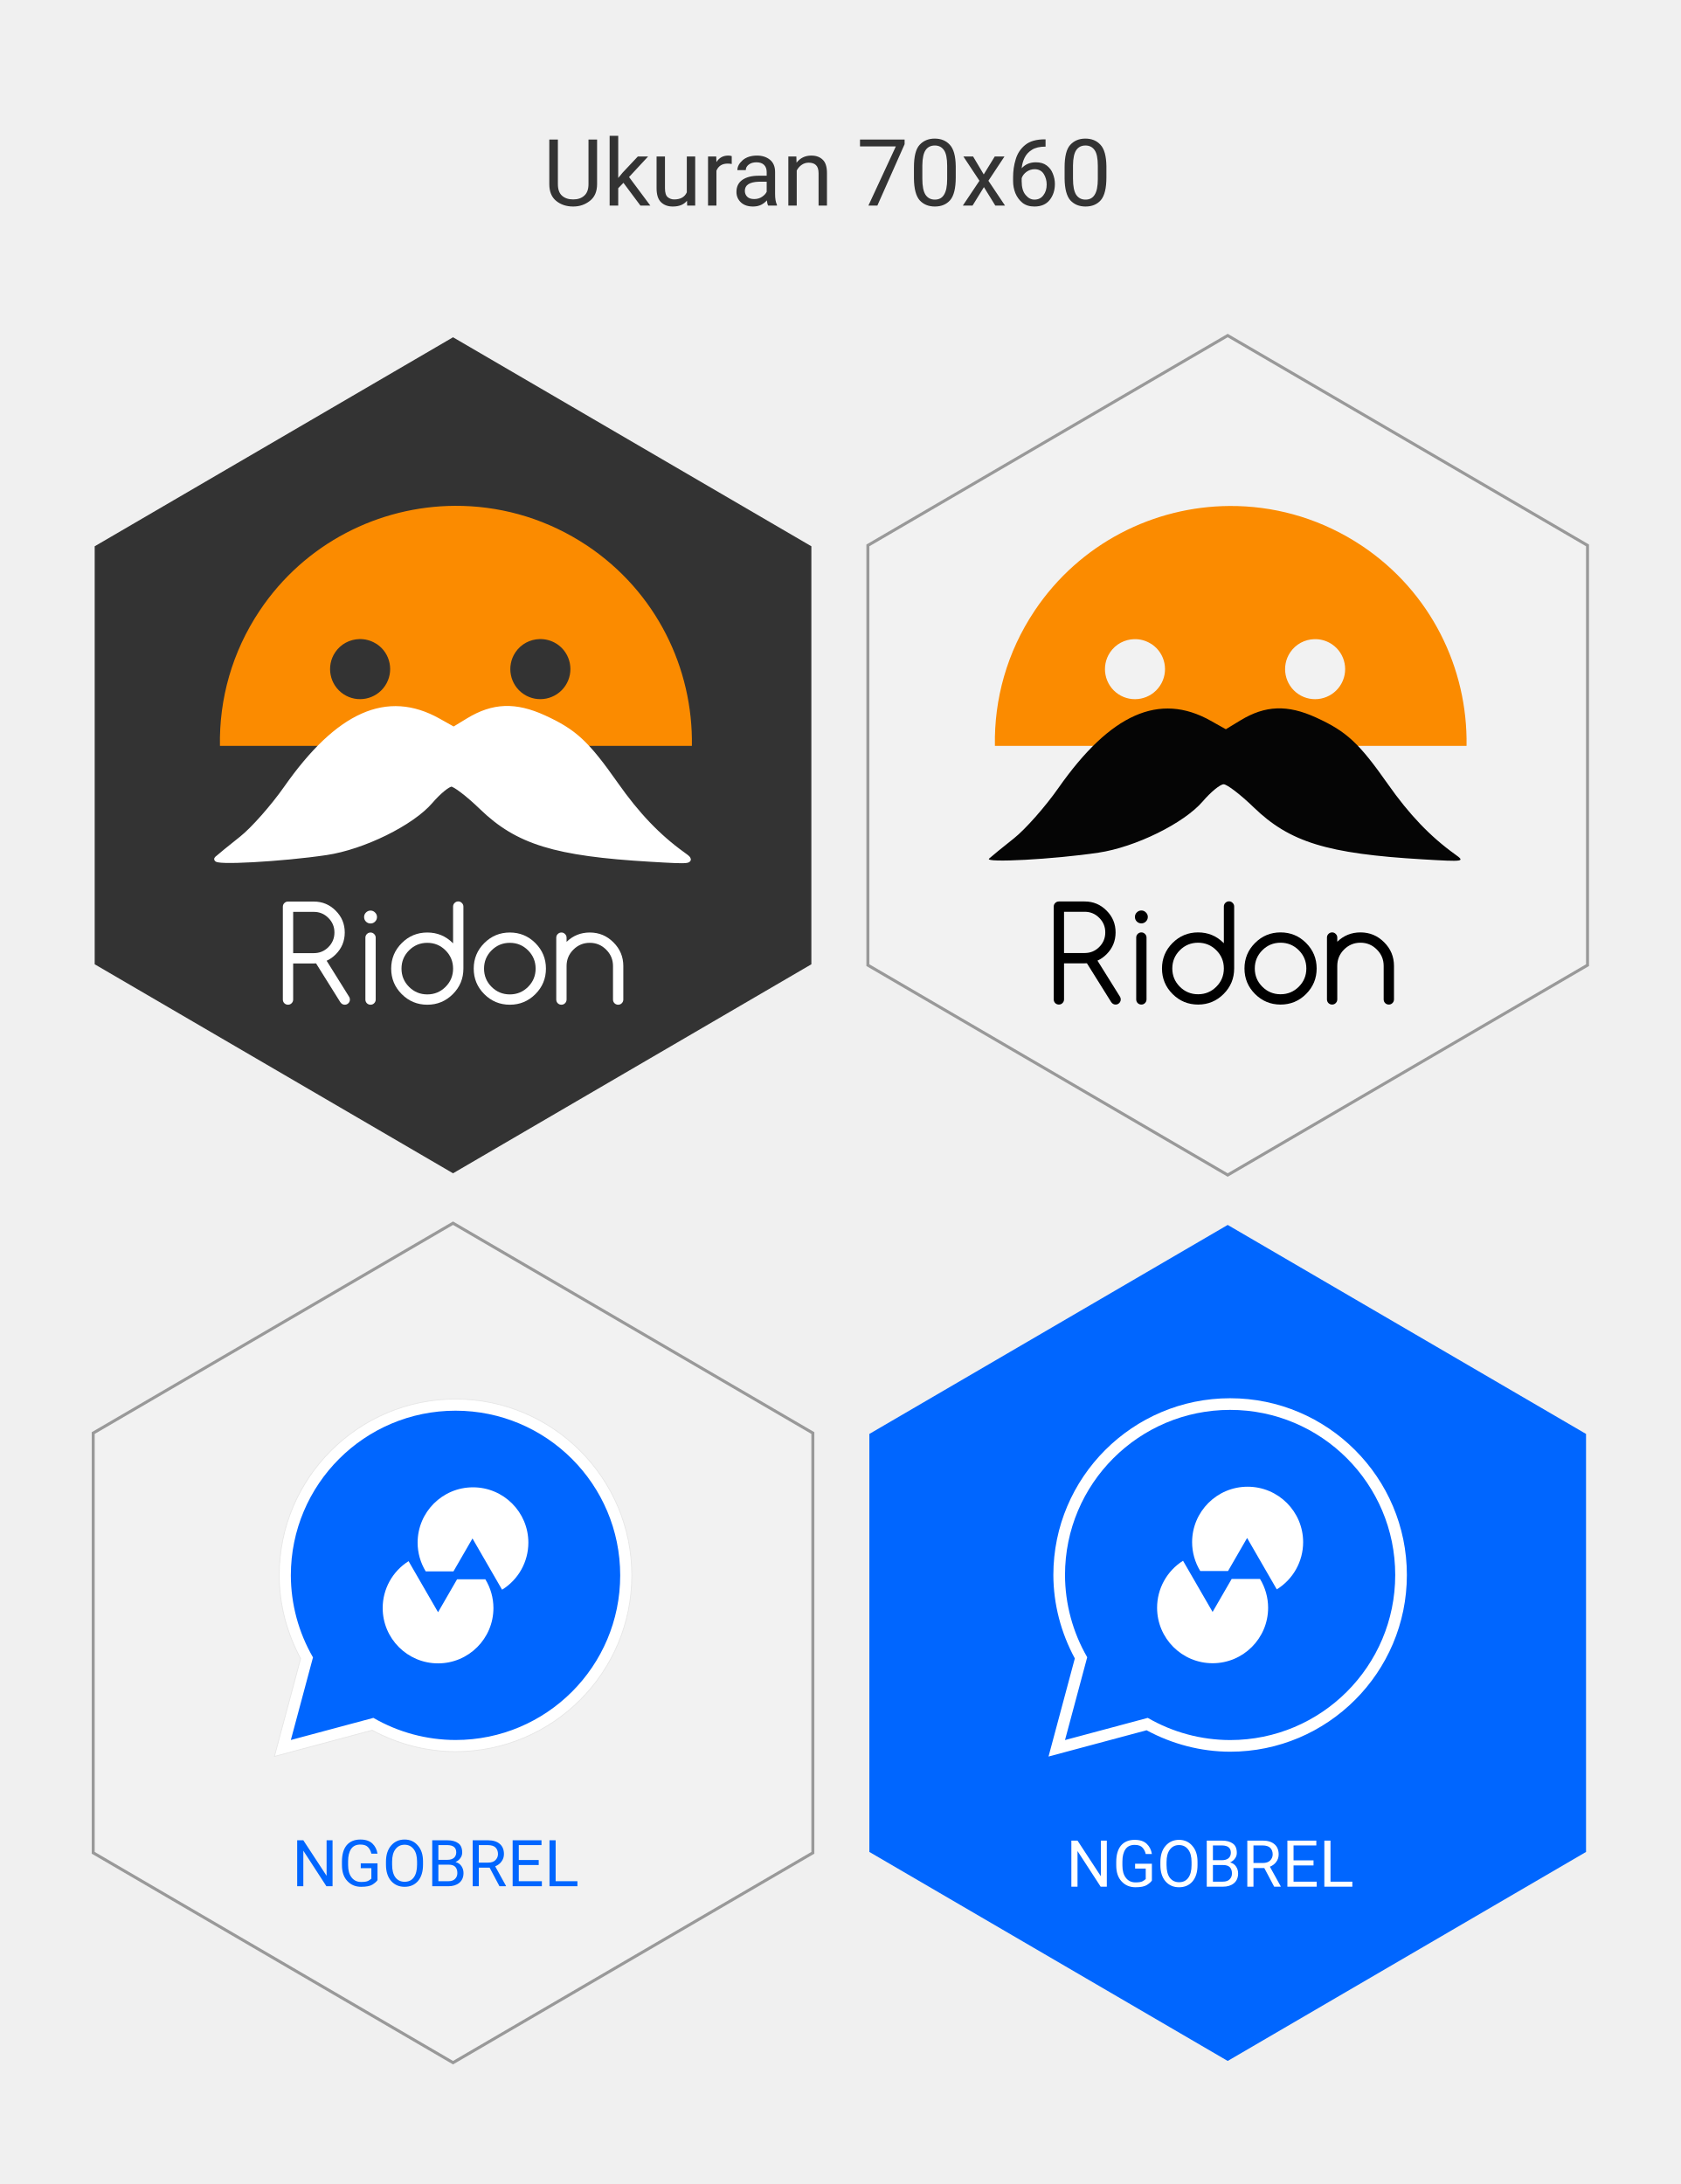
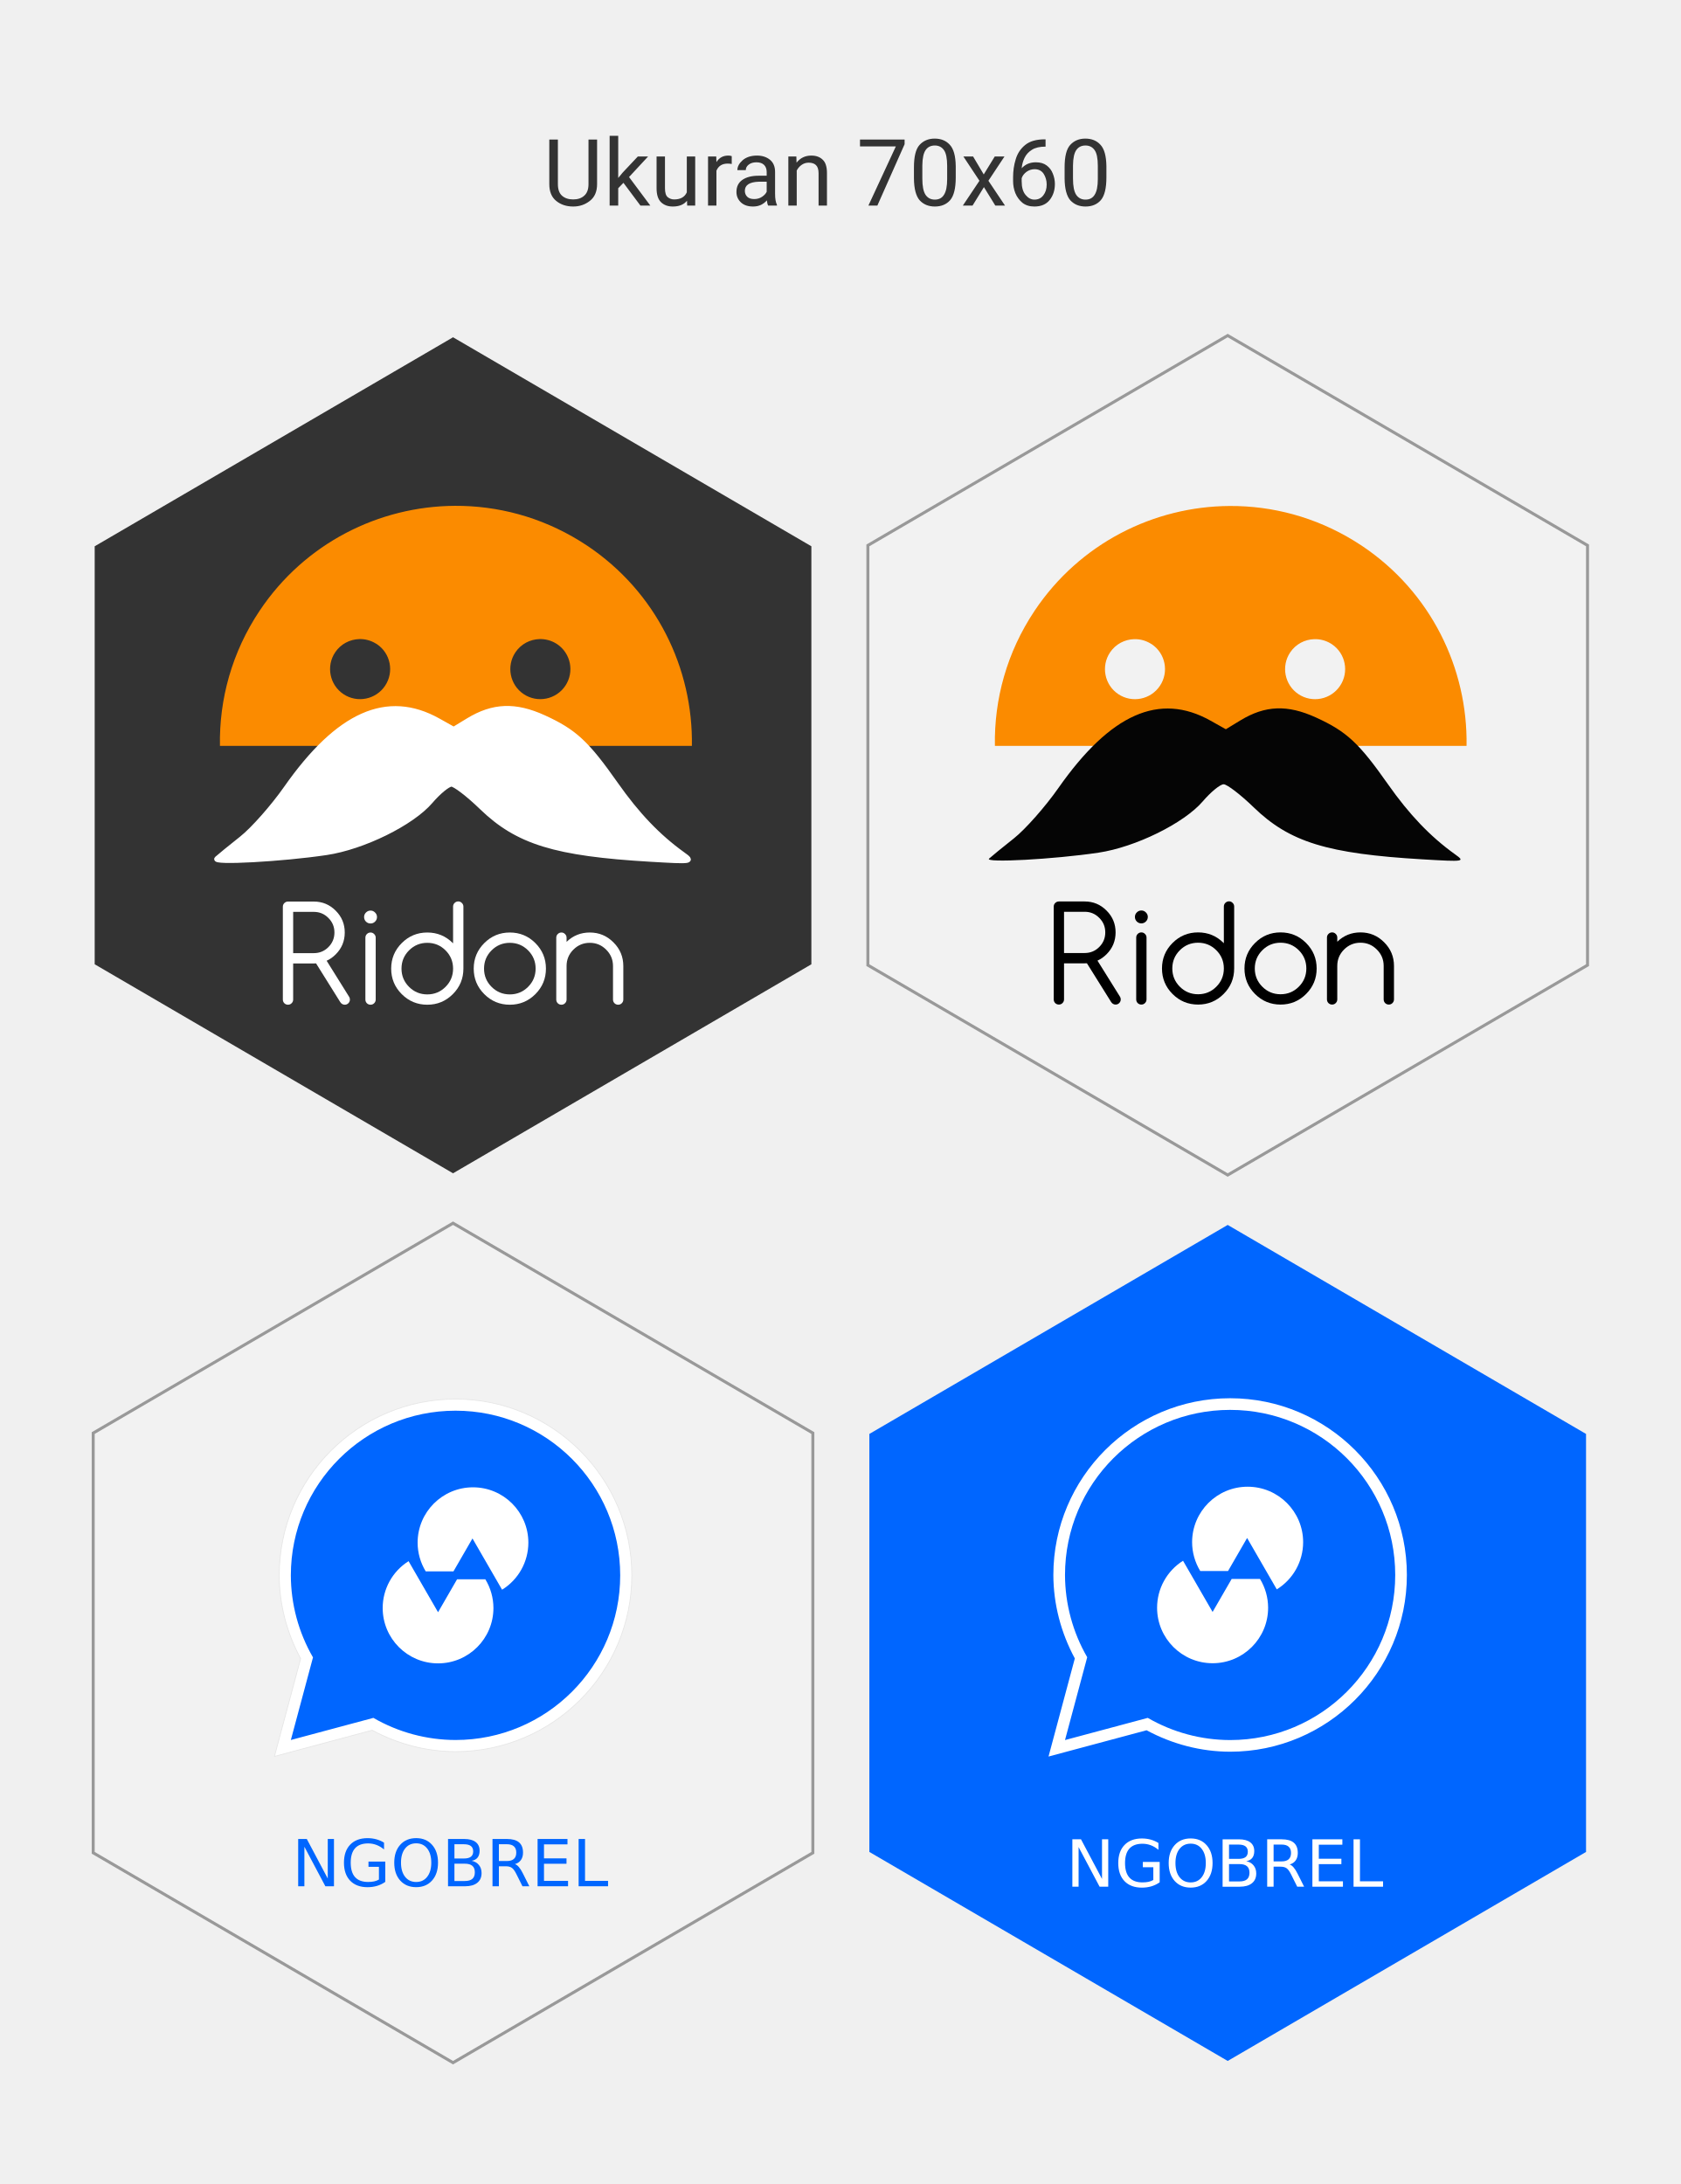
<svg xmlns="http://www.w3.org/2000/svg" width="140.712mm" height="182.866mm" viewBox="0 0 140.712 182.866" version="1.1" id="svg8">
  <defs id="defs2" />
  <g id="layer1" transform="translate(-32.11753,5.90134)">
    <g id="ridon-light" transform="translate(2.116667)">
      <path d="m 163.406,74.838 -30.311,17.5 -30.311,-17.5 0,-35 30.311,-17.5 30.311,17.5 z" id="path94" style="opacity:1;vector-effect:none;fill:#f2f2f2;fill-opacity:1;fill-rule:nonzero;stroke:#999999;stroke-width:0.503;stroke-linecap:butt;stroke-linejoin:miter;stroke-miterlimit:4;stroke-dasharray:none;stroke-dashoffset:0;stroke-opacity:1;paint-order:stroke markers fill" transform="matrix(0.9897433,0,0,1,1.054226,0)" />
      <g transform="matrix(0.7463203,0,0,0.7463203,1.20266,-45.52553)" id="g86">
        <path id="path3234" d="m 176.536,109.859 c -8.505,0.043 -16.824,4.182 -21.886,11.749 -3.12,4.663 -4.552,9.95 -4.457,15.164 h 52.908 c 0.142,-8.685 -3.985,-17.259 -11.741,-22.448 l -0.868,-0.554 c -4.353,-2.672 -9.186,-3.935 -13.957,-3.911 z m -10.724,14.941 c 0.633,-0.018 1.274,0.141 1.852,0.496 l 0.116,0.066 c 1.546,1.034 1.96,3.125 0.926,4.672 -1.034,1.546 -3.125,1.969 -4.672,0.934 -1.546,-1.034 -1.96,-3.134 -0.926,-4.68 0.629,-0.94 1.649,-1.458 2.704,-1.488 z m 20.208,0 c 0.633,-0.018 1.282,0.141 1.86,0.496 l 0.107,0.066 c 1.546,1.034 1.96,3.125 0.926,4.672 -1.034,1.546 -3.125,1.969 -4.672,0.934 -1.546,-1.034 -1.96,-3.134 -0.926,-4.68 0.629,-0.94 1.649,-1.458 2.704,-1.488 z" style="fill:#fb8b00;fill-opacity:1;stroke:none;stroke-width:0.265" />
        <g style="font-style:normal;font-weight:normal;font-size:55.956px;line-height:125%;font-family:Sans;letter-spacing:0px;word-spacing:0px;fill:#000000;fill-opacity:1;stroke:none" id="text3244" transform="matrix(0.2645833,0,0,0.2645833,114.1305,84.0826)">
          <path d="m 165.608,269.491 v 17.486 h 8.743 c 2.423,2e-5 4.481,-0.847 6.175,-2.541 1.712,-1.712 2.568,-3.78 2.568,-6.202 -3e-5,-2.423 -0.856,-4.481 -2.568,-6.175 -1.694,-1.712 -3.752,-2.568 -6.175,-2.568 h -8.743 m -2.186,-4.372 h 10.929 c 3.625,5e-5 6.712,1.284 9.262,3.852 2.568,2.55 3.852,5.638 3.852,9.262 -3e-5,3.625 -1.275,6.712 -3.825,9.262 -1.184,1.184 -2.468,2.086 -3.852,2.705 l 9.508,15.246 c 0.237,0.346 0.355,0.747 0.355,1.202 -3e-5,0.601 -0.219,1.12 -0.656,1.557 -0.419,0.419 -0.929,0.628 -1.53,0.628 -0.783,0 -1.421,-0.373 -1.913,-1.12 l -10.246,-16.393 c -0.31,0.018 -0.628,0.027 -0.956,0.027 h -8.743 v 15.301 c -1e-5,0.601 -0.219,1.12 -0.656,1.557 -0.419,0.419 -0.929,0.628 -1.53,0.628 -0.601,0 -1.12,-0.209 -1.557,-0.628 -0.419,-0.437 -0.628,-0.956 -0.628,-1.557 v -39.344 c 0,-0.601 0.209,-1.111 0.628,-1.53 0.437,-0.437 0.956,-0.656 1.557,-0.656" style="font-variant:normal;font-stretch:normal;font-family:Comfortaa;-inkscape-font-specification:Comfortaa;fill:#000000" id="path3005" />
          <path d="m 201.127,271.677 c -1e-5,0.747 -0.273,1.393 -0.82,1.94 -0.528,0.528 -1.166,0.792 -1.913,0.792 -0.747,4e-5 -1.393,-0.264 -1.94,-0.792 -0.528,-0.546 -0.792,-1.193 -0.792,-1.94 0,-0.747 0.264,-1.384 0.792,-1.913 0.546,-0.546 1.193,-0.82 1.94,-0.82 0.747,4e-5 1.384,0.273 1.913,0.82 0.546,0.528 0.82,1.166 0.82,1.913 m -4.918,8.743 c -1e-5,-0.601 0.209,-1.111 0.628,-1.53 0.437,-0.437 0.956,-0.656 1.557,-0.656 0.601,3e-5 1.111,0.219 1.53,0.656 0.437,0.419 0.656,0.929 0.656,1.53 v 26.23 c 0,0.601 -0.219,1.12 -0.656,1.557 -0.419,0.419 -0.929,0.628 -1.53,0.628 -0.601,0 -1.12,-0.209 -1.557,-0.628 -0.419,-0.437 -0.628,-0.956 -0.628,-1.557 v -26.23" style="-inkscape-font-specification:Comfortaa;fill:#000000" id="path3007" />
          <path d="m 233.368,293.535 c -3e-5,-3.024 -1.066,-5.601 -3.197,-7.732 -2.131,-2.131 -4.709,-3.197 -7.732,-3.197 -3.024,3e-5 -5.601,1.066 -7.732,3.197 -2.131,2.131 -3.197,4.709 -3.197,7.732 -1e-5,3.024 1.066,5.601 3.197,7.732 2.131,2.131 4.709,3.197 7.732,3.197 3.024,0 5.601,-1.066 7.732,-3.197 2.131,-2.131 3.197,-4.709 3.197,-7.732 m 0,-26.284 c -3e-5,-0.601 0.209,-1.111 0.628,-1.53 0.437,-0.437 0.956,-0.656 1.557,-0.656 0.601,4e-5 1.111,0.219 1.53,0.656 0.437,0.419 0.656,0.929 0.656,1.53 v 26.284 c -3e-5,4.226 -1.494,7.832 -4.481,10.82 -2.987,2.987 -6.594,4.481 -10.82,4.481 -4.226,0 -7.832,-1.494 -10.82,-4.481 -2.987,-2.987 -4.481,-6.594 -4.481,-10.82 0,-4.226 1.494,-7.832 4.481,-10.82 2.987,-2.987 6.594,-4.481 10.82,-4.481 4.226,3e-5 7.832,1.494 10.82,4.481 0.036,0.036 0.073,0.073 0.109,0.109 v -15.574" style="-inkscape-font-specification:Comfortaa;fill:#000000" id="path3009" />
          <path d="m 272.712,293.535 c -3e-5,4.226 -1.494,7.832 -4.481,10.82 -2.987,2.987 -6.594,4.481 -10.82,4.481 -4.226,0 -7.832,-1.494 -10.82,-4.481 -2.987,-2.987 -4.481,-6.594 -4.481,-10.82 -1e-5,-4.226 1.494,-7.832 4.481,-10.82 2.987,-2.987 6.594,-4.481 10.82,-4.481 4.226,3e-5 7.832,1.494 10.82,4.481 2.987,2.987 4.481,6.594 4.481,10.82 M 257.411,282.606 c -3.024,3e-5 -5.601,1.066 -7.732,3.197 -2.131,2.131 -3.197,4.709 -3.197,7.732 -10e-6,3.024 1.066,5.601 3.197,7.732 2.131,2.131 4.709,3.197 7.732,3.197 3.024,0 5.601,-1.066 7.732,-3.197 2.131,-2.131 3.197,-4.709 3.197,-7.732 -2e-5,-3.024 -1.066,-5.601 -3.197,-7.732 -2.131,-2.131 -4.709,-3.197 -7.732,-3.197" style="font-variant:normal;font-stretch:normal;font-family:Comfortaa;-inkscape-font-specification:Comfortaa;fill:#000000" id="path3011" />
          <path d="m 277.084,280.42 c 0,-0.601 0.209,-1.111 0.628,-1.53 0.437,-0.437 0.956,-0.656 1.557,-0.656 0.601,3e-5 1.111,0.219 1.53,0.656 0.437,0.419 0.656,0.929 0.656,1.53 v 1.776 c 2.732,-2.641 6.011,-3.962 9.836,-3.962 3.916,3e-5 7.259,1.393 10.027,4.18 2.787,2.769 4.18,6.111 4.18,10.027 v 14.208 c -3e-5,0.601 -0.219,1.12 -0.656,1.557 -0.419,0.419 -0.929,0.628 -1.53,0.628 -0.601,0 -1.12,-0.209 -1.557,-0.628 -0.419,-0.437 -0.628,-0.956 -0.628,-1.557 v -14.208 c -3e-5,-2.714 -0.965,-5.027 -2.896,-6.94 -1.913,-1.931 -4.226,-2.896 -6.94,-2.896 -2.714,3e-5 -5.036,0.965 -6.967,2.896 -1.913,1.913 -2.869,4.226 -2.869,6.94 v 14.208 c -1e-5,0.601 -0.219,1.12 -0.656,1.557 -0.419,0.419 -0.929,0.628 -1.53,0.628 -0.601,0 -1.12,-0.209 -1.557,-0.628 -0.419,-0.437 -0.628,-0.956 -0.628,-1.557 v -26.23" style="font-variant:normal;font-stretch:normal;font-family:Comfortaa;-inkscape-font-specification:Comfortaa;fill:#000000" id="path3013" />
        </g>
        <path id="path3250" d="m 149.536,149.422 c 0.265,-0.244 1.523,-1.27 2.797,-2.28 1.273,-1.01 3.508,-3.539 4.966,-5.62 5.851,-8.35 11.345,-10.789 17.077,-7.581 l 1.724,0.965 1.631,-0.992 c 2.786,-1.695 5.282,-1.789 8.493,-0.32 3.43,1.569 4.803,2.844 8.065,7.487 2.389,3.401 4.744,5.864 7.502,7.844 1.175,0.844 1.102,0.856 -3.616,0.578 -10.699,-0.63 -14.92,-1.93 -18.953,-5.836 -1.468,-1.422 -2.985,-2.586 -3.37,-2.586 -0.385,0 -1.437,0.861 -2.338,1.913 -2.104,2.458 -7.554,5.141 -11.699,5.759 -4.974,0.742 -12.824,1.17 -12.28,0.669 z" style="fill:#050505;stroke-width:0.265" />
      </g>
    </g>
    <g id="ridon-dark" transform="translate(-2.116667)">
      <path d="m 102.784,74.838 -30.311,17.5 -30.311,-17.5 0,-35 30.311,-17.5 30.311,17.5 z" id="path90" style="opacity:1;vector-effect:none;fill:#333333;fill-opacity:1;fill-rule:nonzero;stroke:none;stroke-width:3.01;stroke-linecap:butt;stroke-linejoin:miter;stroke-miterlimit:4;stroke-dasharray:none;stroke-dashoffset:0;stroke-opacity:1;paint-order:stroke markers fill" transform="matrix(0.9897433,0,0,1,0.432448,0)" />
      <g transform="matrix(0.7467836,0,0,0.7467836,-105.8049,-45.58939)" id="g113">
        <path style="fill:#fb8b00;fill-opacity:1;stroke-width:0.265" d="m 238.524,109.859 c -8.505,0.043 -16.824,4.182 -21.886,11.749 -3.12,4.663 -4.552,9.95 -4.457,15.164 h 52.908 c 0.142,-8.685 -3.985,-17.259 -11.741,-22.448 l -0.868,-0.554 c -4.353,-2.672 -9.186,-3.935 -13.957,-3.911 z m -10.724,14.941 c 0.633,-0.018 1.274,0.141 1.852,0.496 l 0.116,0.066 c 1.546,1.034 1.96,3.125 0.926,4.672 -1.034,1.546 -3.125,1.969 -4.672,0.934 -1.546,-1.034 -1.96,-3.134 -0.926,-4.68 0.629,-0.94 1.649,-1.458 2.704,-1.488 z m 20.208,0 c 0.633,-0.018 1.282,0.141 1.86,0.496 l 0.107,0.066 c 1.546,1.034 1.96,3.125 0.926,4.672 -1.034,1.546 -3.125,1.969 -4.672,0.934 -1.546,-1.034 -1.96,-3.134 -0.926,-4.68 0.629,-0.94 1.649,-1.458 2.704,-1.488 z" id="path3236" />
        <g style="font-style:normal;font-weight:normal;font-size:55.956px;line-height:125%;font-family:Sans;letter-spacing:0px;word-spacing:0px;fill:#ffffff;fill-opacity:1;stroke:none" id="text3238" transform="matrix(0.2645833,0,0,0.2645833,114.1305,84.0826)">
          <path d="m 401.608,269.491 v 17.486 h 8.743 c 2.423,2e-5 4.481,-0.847 6.175,-2.541 1.712,-1.712 2.568,-3.78 2.568,-6.202 -3e-5,-2.423 -0.856,-4.481 -2.568,-6.175 -1.694,-1.712 -3.752,-2.568 -6.175,-2.568 h -8.743 m -2.186,-4.372 h 10.929 c 3.625,5e-5 6.712,1.284 9.262,3.852 2.568,2.55 3.852,5.638 3.852,9.262 -3e-5,3.625 -1.275,6.712 -3.825,9.262 -1.184,1.184 -2.468,2.086 -3.852,2.705 l 9.508,15.246 c 0.237,0.346 0.355,0.747 0.355,1.202 -3e-5,0.601 -0.219,1.12 -0.656,1.557 -0.419,0.419 -0.929,0.628 -1.53,0.628 -0.783,0 -1.421,-0.373 -1.913,-1.12 l -10.246,-16.393 c -0.31,0.018 -0.628,0.027 -0.956,0.027 h -8.743 v 15.301 c -10e-6,0.601 -0.219,1.12 -0.656,1.557 -0.419,0.419 -0.929,0.628 -1.53,0.628 -0.601,0 -1.12,-0.209 -1.557,-0.628 -0.419,-0.437 -0.628,-0.956 -0.628,-1.557 v -39.344 c 0,-0.601 0.209,-1.111 0.628,-1.53 0.437,-0.437 0.956,-0.656 1.557,-0.656" style="font-variant:normal;font-stretch:normal;font-family:Comfortaa;-inkscape-font-specification:Comfortaa;fill:#ffffff" id="path2994" />
          <path d="m 437.127,271.677 c -1e-5,0.747 -0.273,1.393 -0.82,1.94 -0.528,0.528 -1.166,0.792 -1.913,0.792 -0.747,4e-5 -1.393,-0.264 -1.94,-0.792 -0.528,-0.546 -0.792,-1.193 -0.792,-1.94 0,-0.747 0.264,-1.384 0.792,-1.913 0.546,-0.546 1.193,-0.82 1.94,-0.82 0.747,4e-5 1.384,0.273 1.913,0.82 0.546,0.528 0.82,1.166 0.82,1.913 m -4.918,8.743 c -10e-6,-0.601 0.209,-1.111 0.628,-1.53 0.437,-0.437 0.956,-0.656 1.557,-0.656 0.601,3e-5 1.111,0.219 1.53,0.656 0.437,0.419 0.656,0.929 0.656,1.53 v 26.23 c 0,0.601 -0.219,1.12 -0.656,1.557 -0.419,0.419 -0.929,0.628 -1.53,0.628 -0.601,0 -1.12,-0.209 -1.557,-0.628 -0.419,-0.437 -0.628,-0.956 -0.628,-1.557 v -26.23" style="fill:#ffffff" id="path2996" />
          <path d="m 469.368,293.535 c -3e-5,-3.024 -1.066,-5.601 -3.197,-7.732 -2.131,-2.131 -4.709,-3.197 -7.732,-3.197 -3.024,3e-5 -5.601,1.066 -7.732,3.197 -2.131,2.131 -3.197,4.709 -3.197,7.732 -1e-5,3.024 1.066,5.601 3.197,7.732 2.131,2.131 4.709,3.197 7.732,3.197 3.024,0 5.601,-1.066 7.732,-3.197 2.131,-2.131 3.197,-4.709 3.197,-7.732 m 0,-26.284 c -3e-5,-0.601 0.209,-1.111 0.628,-1.53 0.437,-0.437 0.956,-0.656 1.557,-0.656 0.601,4e-5 1.111,0.219 1.53,0.656 0.437,0.419 0.656,0.929 0.656,1.53 v 26.284 c -3e-5,4.226 -1.494,7.832 -4.481,10.82 -2.987,2.987 -6.594,4.481 -10.82,4.481 -4.226,0 -7.832,-1.494 -10.82,-4.481 -2.987,-2.987 -4.481,-6.594 -4.481,-10.82 0,-4.226 1.494,-7.832 4.481,-10.82 2.987,-2.987 6.594,-4.481 10.82,-4.481 4.226,3e-5 7.832,1.494 10.82,4.481 0.036,0.036 0.073,0.073 0.109,0.109 v -15.574" style="fill:#ffffff" id="path2998" />
          <path d="m 508.712,293.535 c -3e-5,4.226 -1.494,7.832 -4.481,10.82 -2.987,2.987 -6.594,4.481 -10.82,4.481 -4.226,0 -7.832,-1.494 -10.82,-4.481 -2.987,-2.987 -4.481,-6.594 -4.481,-10.82 -1e-5,-4.226 1.494,-7.832 4.481,-10.82 2.987,-2.987 6.594,-4.481 10.82,-4.481 4.226,3e-5 7.832,1.494 10.82,4.481 2.987,2.987 4.481,6.594 4.481,10.82 M 493.411,282.606 c -3.024,3e-5 -5.601,1.066 -7.732,3.197 -2.131,2.131 -3.197,4.709 -3.197,7.732 -1e-5,3.024 1.066,5.601 3.197,7.732 2.131,2.131 4.709,3.197 7.732,3.197 3.024,0 5.601,-1.066 7.732,-3.197 2.131,-2.131 3.197,-4.709 3.197,-7.732 -2e-5,-3.024 -1.066,-5.601 -3.197,-7.732 -2.131,-2.131 -4.709,-3.197 -7.732,-3.197" style="font-variant:normal;font-stretch:normal;font-family:Comfortaa;-inkscape-font-specification:Comfortaa;fill:#ffffff" id="path3000" />
          <path d="m 513.084,280.42 c 0,-0.601 0.209,-1.111 0.628,-1.53 0.437,-0.437 0.956,-0.656 1.557,-0.656 0.601,3e-5 1.111,0.219 1.53,0.656 0.437,0.419 0.656,0.929 0.656,1.53 v 1.776 c 2.732,-2.641 6.011,-3.962 9.836,-3.962 3.916,3e-5 7.259,1.393 10.027,4.18 2.787,2.769 4.18,6.111 4.18,10.027 v 14.208 c -3e-5,0.601 -0.219,1.12 -0.656,1.557 -0.419,0.419 -0.929,0.628 -1.53,0.628 -0.601,0 -1.12,-0.209 -1.557,-0.628 -0.419,-0.437 -0.628,-0.956 -0.628,-1.557 v -14.208 c -3e-5,-2.714 -0.965,-5.027 -2.896,-6.94 -1.913,-1.931 -4.226,-2.896 -6.94,-2.896 -2.714,3e-5 -5.036,0.965 -6.967,2.896 -1.913,1.913 -2.869,4.226 -2.869,6.94 v 14.208 c -10e-6,0.601 -0.219,1.12 -0.656,1.557 -0.419,0.419 -0.929,0.628 -1.53,0.628 -0.601,0 -1.12,-0.209 -1.557,-0.628 -0.419,-0.437 -0.628,-0.956 -0.628,-1.557 v -26.23" style="font-variant:normal;font-stretch:normal;font-family:Comfortaa;-inkscape-font-specification:Comfortaa;fill:#ffffff" id="path3002" />
        </g>
        <path style="fill:#ffffff;stroke:#ffffff;stroke-width:0.529;stroke-miterlimit:4;stroke-dasharray:none" d="m 211.822,149.422 c 0.265,-0.244 1.523,-1.27 2.797,-2.28 1.273,-1.01 3.508,-3.539 4.966,-5.62 5.851,-8.35 11.345,-10.789 17.077,-7.581 l 1.724,0.965 1.631,-0.992 c 2.786,-1.695 5.282,-1.789 8.493,-0.32 3.429,1.569 4.803,2.844 8.065,7.487 2.389,3.401 4.744,5.864 7.502,7.844 1.175,0.844 1.102,0.856 -3.616,0.578 -10.699,-0.63 -14.92,-1.93 -18.953,-5.836 -1.468,-1.422 -2.985,-2.586 -3.37,-2.586 -0.385,0 -1.437,0.861 -2.338,1.913 -2.104,2.458 -7.554,5.141 -11.699,5.759 -4.974,0.742 -12.824,1.17 -12.28,0.669 z" id="path3252" />
      </g>
    </g>
    <g id="ngobrel-blue">
      <path style="opacity:1;vector-effect:none;fill:#0066ff;fill-opacity:1;fill-rule:nonzero;stroke:none;stroke-width:3.01;stroke-linecap:butt;stroke-linejoin:miter;stroke-miterlimit:4;stroke-dasharray:none;stroke-dashoffset:0;stroke-opacity:1;paint-order:stroke markers fill" id="path448" d="m 133.095,22.338 -30.311,17.5 -30.311,-17.5 0,-35 30.311,-17.5 30.311,17.5 z" transform="matrix(0.9897433,0,0,1,33.17089,126.8234)" />
      <g transform="translate(32.11667,131.5083)" id="g467">
        <g transform="matrix(0.130036,0,0,0.130036,38.11517,-47.78885)" id="g456" style="stroke:none">
          <path style="color:#000000;font-style:normal;font-variant:normal;font-weight:normal;font-stretch:normal;font-size:medium;line-height:normal;font-family:sans-serif;text-indent:0;text-align:start;text-decoration:none;text-decoration-line:none;text-decoration-style:solid;text-decoration-color:#000000;letter-spacing:normal;word-spacing:normal;text-transform:none;writing-mode:lr-tb;direction:ltr;baseline-shift:baseline;text-anchor:start;white-space:normal;clip-rule:nonzero;display:inline;overflow:visible;visibility:visible;opacity:1;isolation:auto;mix-blend-mode:normal;color-interpolation:sRGB;color-interpolation-filters:linearRGB;solid-color:#000000;solid-opacity:1;fill:#ffffff;fill-opacity:1;fill-rule:nonzero;stroke:none;stroke-width:0.5;stroke-linecap:square;stroke-linejoin:miter;stroke-miterlimit:4;stroke-dasharray:none;stroke-dashoffset:0;stroke-opacity:1;color-rendering:auto;image-rendering:auto;shape-rendering:auto;text-rendering:auto;enable-background:accumulate" d="M 498.869,211.121 C 436.11,211.122 385.073,262.158 385.072,324.918 v 0.01 0.01 c 0.047,18.799 4.904,37.208 13.82,53.719 l -16.928,63.17 63.121,-16.916 c 16.527,8.92 34.954,13.774 53.77,13.809 h 0.008 0.006 c 62.762,8.7e-4 113.802,-51.039 113.801,-113.801 -7.3e-4,-62.761 -51.04,-113.798 -113.801,-113.797 z m 0,15 c 54.654,-7.6e-4 98.8,44.143 98.801,98.797 7.6e-4,54.651 -44.138,98.794 -98.787,98.801 -17.305,-0.032 -34.297,-4.607 -49.277,-13.27 l -2.691,-1.557 -43.734,11.719 11.732,-43.787 -1.557,-2.693 c -8.658,-14.964 -13.238,-31.935 -13.283,-49.223 v -0.008 c 0.01,-54.645 44.15,-98.779 98.797,-98.779 z m -0.654,17.67 c -10.714,0 -18.929,1.428 -23.215,6.428 -8.571,10 -42.143,61.43 -42.143,61.43 7.143,21.429 -2.143,104.285 37.143,94.285 39.286,-10 92.143,-30.715 95.715,-42.857 3.571,-12.143 18.57,-57.142 10.713,-76.428 -7.857,-19.286 -11.429,-39.286 -40,-40.715 -14.286,-0.714 -27.499,-2.143 -38.213,-2.143 z" id="path452" />
          <path style="opacity:1;fill:#0066ff;fill-opacity:1;stroke:none;stroke-width:1;stroke-linecap:square;stroke-linejoin:miter;stroke-miterlimit:4;stroke-dasharray:none;stroke-opacity:1" d="m 498.869,218.621 a 106.299,106.299 0 0 0 -106.298,106.298 106.299,106.299 0 0 0 14.292,52.969 l -14.292,53.331 53.28,-14.278 A 106.299,106.299 0 0 0 498.869,431.219 106.299,106.299 0 0 0 605.17,324.919 106.299,106.299 0 0 0 498.869,218.621 Z m 11.276,49.471 a 35.742,35.742 0 0 1 35.743,35.74 35.742,35.742 0 0 1 -16.968,30.364 l -19.105,-33.092 -12.283,21.272 h -17.891 a 35.742,35.742 0 0 1 -5.238,-18.544 35.742,35.742 0 0 1 35.74,-35.74 z m -41.582,47.677 19.031,32.964 12.283,-21.272 h 18.234 a 35.742,35.742 0 0 1 5.227,18.544 35.742,35.742 0 0 1 -35.743,35.743 35.742,35.742 0 0 1 -35.74,-35.743 35.742,35.742 0 0 1 16.709,-30.236 z" id="path454" />
        </g>
-         <text xml:space="preserve" style="font-style:normal;font-variant:normal;font-weight:normal;font-stretch:normal;font-size:5.444px;line-height:3.457px;font-family:Roboto;-inkscape-font-specification:Roboto;font-variant-ligatures:normal;font-variant-position:normal;font-variant-caps:normal;font-variant-numeric:normal;font-variant-alternates:normal;font-feature-settings:normal;text-indent:0;text-align:start;text-decoration:none;text-decoration-line:none;text-decoration-style:solid;text-decoration-color:#000000;letter-spacing:normal;word-spacing:normal;text-transform:none;writing-mode:lr-tb;direction:ltr;text-orientation:mixed;dominant-baseline:auto;baseline-shift:baseline;text-anchor:start;white-space:normal;shape-padding:0;opacity:1;vector-effect:none;fill:#ffffff;fill-opacity:1;fill-rule:nonzero;stroke:none;stroke-width:0.723;stroke-linecap:butt;stroke-linejoin:miter;stroke-miterlimit:4;stroke-dasharray:none;stroke-dashoffset:0;stroke-opacity:1;paint-order:stroke markers fill" x="89.244" y="20.564" id="text460">
-           <tspan id="tspan458" x="89.244" y="20.564" style="font-style:normal;font-variant:normal;font-weight:normal;font-stretch:normal;font-family:Roboto;-inkscape-font-specification:Roboto;fill:#ffffff;fill-opacity:1;stroke-width:0.723">NGOBREL</tspan>
-         </text>
+         <g aria-label="NGOBREL" style="font-style:normal;font-variant:normal;font-weight:normal;font-stretch:normal;font-size:5.444px;line-height:3.457px;font-family:Roboto;-inkscape-font-specification:Roboto;font-variant-ligatures:normal;font-variant-position:normal;font-variant-caps:normal;font-variant-numeric:normal;font-variant-alternates:normal;font-feature-settings:normal;text-indent:0;text-align:start;text-decoration:none;text-decoration-line:none;text-decoration-style:solid;text-decoration-color:#000000;letter-spacing:normal;word-spacing:normal;text-transform:none;writing-mode:lr-tb;direction:ltr;text-orientation:mixed;dominant-baseline:auto;baseline-shift:baseline;text-anchor:start;white-space:normal;shape-padding:0;opacity:1;vector-effect:none;fill:#ffffff;fill-opacity:1;fill-rule:nonzero;stroke:none;stroke-width:0.723;stroke-linecap:butt;stroke-linejoin:miter;stroke-miterlimit:4;stroke-dasharray:none;stroke-dashoffset:0;stroke-opacity:1;paint-order:stroke markers fill" id="text460">
+           <path d="m 89.779,16.595 h 0.723 l 1.76,3.32 v -3.32 h 0.521 v 3.969 h -0.723 l -1.76,-3.32 v 3.32 h -0.521 z" style="font-style:normal;font-variant:normal;font-weight:normal;font-stretch:normal;font-family:Roboto;-inkscape-font-specification:Roboto;fill:#ffffff;fill-opacity:1;stroke-width:0.723" id="path684" />
+           <path d="m 96.557,19.998 v -1.066 h -0.877 v -0.441 h 1.409 v 1.704 q -0.311,0.221 -0.686,0.335 -0.375,0.112 -0.8,0.112 -0.93,0 -1.457,-0.542 -0.524,-0.545 -0.524,-1.515 0,-0.973 0.524,-1.515 0.526,-0.545 1.457,-0.545 0.388,0 0.736,0.096 0.351,0.096 0.646,0.282 v 0.572 q -0.298,-0.253 -0.633,-0.38 -0.335,-0.128 -0.704,-0.128 -0.728,0 -1.095,0.407 -0.364,0.407 -0.364,1.212 0,0.803 0.364,1.21 0.367,0.407 1.095,0.407 0.284,0 0.508,-0.048 0.223,-0.051 0.401,-0.154 z" style="font-style:normal;font-variant:normal;font-weight:normal;font-stretch:normal;font-family:Roboto;-inkscape-font-specification:Roboto;fill:#ffffff;fill-opacity:1;stroke-width:0.723" id="path686" />
+           <path d="m 99.683,16.959 q -0.585,0 -0.93,0.436 -0.343,0.436 -0.343,1.188 0,0.75 0.343,1.186 0.346,0.436 0.93,0.436 0.585,0 0.925,-0.436 0.343,-0.436 0.343,-1.186 0,-0.752 -0.343,-1.188 -0.34,-0.436 -0.925,-0.436 z m 0,-0.436 q 0.835,0 1.334,0.561 0.5,0.558 0.5,1.499 0,0.938 -0.5,1.499 -0.5,0.558 -1.334,0.558 -0.837,0 -1.34,-0.558 -0.5,-0.558 -0.5,-1.499 0,-0.941 0.5,-1.499 0.502,-0.561 1.34,-0.561 z" style="font-style:normal;font-variant:normal;font-weight:normal;font-stretch:normal;font-family:Roboto;-inkscape-font-specification:Roboto;fill:#ffffff;fill-opacity:1;stroke-width:0.723" id="path688" />
+           <path d="m 102.895,18.669 v 1.454 h 0.861 q 0.433,0 0.641,-0.178 0.21,-0.181 0.21,-0.55 0,-0.372 -0.21,-0.548 -0.207,-0.178 -0.641,-0.178 z m 0,-1.632 v 1.196 h 0.795 q 0.393,0 0.585,-0.146 0.194,-0.149 0.194,-0.452 0,-0.3 -0.194,-0.449 -0.191,-0.149 -0.585,-0.149 z m -0.537,-0.441 h 1.372 q 0.614,0 0.946,0.255 0.332,0.255 0.332,0.726 0,0.364 -0.17,0.58 -0.17,0.215 -0.5,0.268 0.396,0.085 0.614,0.356 0.221,0.268 0.221,0.673 0,0.532 -0.362,0.821 -0.362,0.29 -1.029,0.29 h -1.425 z" style="font-style:normal;font-variant:normal;font-weight:normal;font-stretch:normal;font-family:Roboto;-inkscape-font-specification:Roboto;fill:#ffffff;fill-opacity:1;stroke-width:0.723" id="path690" />
+           <path d="m 107.972,18.703 q 0.173,0.058 0.335,0.25 0.165,0.191 0.33,0.526 l 0.545,1.085 h -0.577 l -0.508,-1.018 q -0.197,-0.399 -0.383,-0.529 -0.183,-0.13 -0.502,-0.13 h -0.585 v 1.677 h -0.537 v -3.969 h 1.212 q 0.681,0 1.015,0.284 0.335,0.284 0.335,0.859 0,0.375 -0.175,0.622 -0.173,0.247 -0.505,0.343 z m -1.345,-1.667 v 1.409 h 0.675 q 0.388,0 0.585,-0.178 0.199,-0.181 0.199,-0.529 0,-0.348 -0.199,-0.524 -0.197,-0.178 -0.585,-0.178 z" style="font-style:normal;font-variant:normal;font-weight:normal;font-stretch:normal;font-family:Roboto;-inkscape-font-specification:Roboto;fill:#ffffff;fill-opacity:1;stroke-width:0.723" id="path692" />
+           <path d="m 109.875,16.595 h 2.509 v 0.452 h -1.972 v 1.175 h 1.89 v 0.452 h -1.89 v 1.438 h 2.02 v 0.452 h -2.557 z" style="font-style:normal;font-variant:normal;font-weight:normal;font-stretch:normal;font-family:Roboto;-inkscape-font-specification:Roboto;fill:#ffffff;fill-opacity:1;stroke-width:0.723" id="path694" />
+           <path d="m 113.32,16.595 h 0.537 v 3.517 h 1.933 v 0.452 h -2.47 z" style="font-style:normal;font-variant:normal;font-weight:normal;font-stretch:normal;font-family:Roboto;-inkscape-font-specification:Roboto;fill:#ffffff;fill-opacity:1;stroke-width:0.723" id="path696" />
+         </g>
      </g>
    </g>
    <text id="text527" y="11.309" x="77.573" style="font-style:normal;font-variant:normal;font-weight:normal;font-stretch:normal;font-size:7.787px;line-height:4.945px;font-family:Roboto;-inkscape-font-specification:Roboto;font-variant-ligatures:normal;font-variant-position:normal;font-variant-caps:normal;font-variant-numeric:normal;font-variant-alternates:normal;font-feature-settings:normal;text-indent:0;text-align:start;text-decoration:none;text-decoration-line:none;text-decoration-style:solid;text-decoration-color:#000000;letter-spacing:normal;word-spacing:normal;text-transform:none;writing-mode:lr-tb;direction:ltr;text-orientation:mixed;dominant-baseline:auto;baseline-shift:baseline;text-anchor:start;white-space:normal;shape-padding:0;opacity:1;vector-effect:none;fill:#333333;fill-opacity:1;fill-rule:nonzero;stroke:none;stroke-width:1.035;stroke-linecap:butt;stroke-linejoin:miter;stroke-miterlimit:4;stroke-dasharray:none;stroke-dashoffset:0;stroke-opacity:1;paint-order:stroke markers fill" xml:space="preserve">
      <tspan style="fill:#333333;stroke:none;stroke-width:1.035" y="11.309" x="77.573" id="tspan525">Ukuran 70x60</tspan>
    </text>
    <g id="ngobrel-light" transform="translate(-32.42756,21.82343)">
      <path style="opacity:1;vector-effect:none;fill:#f2f2f2;fill-opacity:1;fill-rule:nonzero;stroke:#999999;stroke-width:0.503;stroke-linecap:butt;stroke-linejoin:miter;stroke-miterlimit:4;stroke-dasharray:none;stroke-dashoffset:0;stroke-opacity:1;paint-order:stroke markers fill" id="path450" d="m 133.095,127.338 -30.311,17.5 -30.311,-17.5 0,-35 30.311,-17.5 30.311,17.5 z" transform="matrix(0.9897433,0,0,1,0.7433372,0)" />
      <g id="g479" transform="matrix(0.9973907,0,0,0.9973907,-0.03597339,109.7014)">
        <g style="stroke:none" id="g473" transform="matrix(0.130036,0,0,0.130036,38.11517,-47.78885)">
          <path id="path469" d="M 498.869,211.121 C 436.11,211.122 385.073,262.158 385.072,324.918 v 0.01 0.01 c 0.047,18.799 4.904,37.208 13.82,53.719 l -16.928,63.17 63.121,-16.916 c 16.527,8.92 34.954,13.774 53.77,13.809 h 0.008 0.006 c 62.762,8.7e-4 113.802,-51.039 113.801,-113.801 -7.3e-4,-62.761 -51.04,-113.798 -113.801,-113.797 z m 0,15 c 54.654,-7.6e-4 98.8,44.143 98.801,98.797 7.6e-4,54.651 -44.138,98.794 -98.787,98.801 -17.305,-0.032 -34.297,-4.607 -49.277,-13.27 l -2.691,-1.557 -43.734,11.719 11.732,-43.787 -1.557,-2.693 c -8.658,-14.964 -13.238,-31.935 -13.283,-49.223 v -0.008 c 0.01,-54.645 44.15,-98.779 98.797,-98.779 z m -0.654,17.67 c -10.714,0 -18.929,1.428 -23.215,6.428 -8.571,10 -42.143,61.43 -42.143,61.43 7.143,21.429 -2.143,104.285 37.143,94.285 39.286,-10 92.143,-30.715 95.715,-42.857 3.571,-12.143 18.57,-57.142 10.713,-76.428 -7.857,-19.286 -11.429,-39.286 -40,-40.715 -14.286,-0.714 -27.499,-2.143 -38.213,-2.143 z" style="color:#000000;font-style:normal;font-variant:normal;font-weight:normal;font-stretch:normal;font-size:medium;line-height:normal;font-family:sans-serif;text-indent:0;text-align:start;text-decoration:none;text-decoration-line:none;text-decoration-style:solid;text-decoration-color:#000000;letter-spacing:normal;word-spacing:normal;text-transform:none;writing-mode:lr-tb;direction:ltr;baseline-shift:baseline;text-anchor:start;white-space:normal;clip-rule:nonzero;display:inline;overflow:visible;visibility:visible;opacity:1;isolation:auto;mix-blend-mode:normal;color-interpolation:sRGB;color-interpolation-filters:linearRGB;solid-color:#000000;solid-opacity:1;fill:#ffffff;fill-opacity:1;fill-rule:nonzero;stroke:#e6e6e6;stroke-width:0.5;stroke-linecap:square;stroke-linejoin:miter;stroke-miterlimit:4;stroke-dasharray:none;stroke-dashoffset:0;stroke-opacity:1;color-rendering:auto;image-rendering:auto;shape-rendering:auto;text-rendering:auto;enable-background:accumulate" />
          <path id="path471" d="m 498.869,218.621 a 106.299,106.299 0 0 0 -106.298,106.298 106.299,106.299 0 0 0 14.292,52.969 l -14.292,53.331 53.28,-14.278 A 106.299,106.299 0 0 0 498.869,431.219 106.299,106.299 0 0 0 605.17,324.919 106.299,106.299 0 0 0 498.869,218.621 Z m 11.276,49.471 a 35.742,35.742 0 0 1 35.743,35.74 35.742,35.742 0 0 1 -16.968,30.364 l -19.105,-33.092 -12.283,21.272 h -17.891 a 35.742,35.742 0 0 1 -5.238,-18.544 35.742,35.742 0 0 1 35.74,-35.74 z m -41.582,47.677 19.031,32.964 12.283,-21.272 h 18.234 a 35.742,35.742 0 0 1 5.227,18.544 35.742,35.742 0 0 1 -35.743,35.743 35.742,35.742 0 0 1 -35.74,-35.743 35.742,35.742 0 0 1 16.709,-30.236 z" style="opacity:1;fill:#0066ff;fill-opacity:1;stroke:none;stroke-width:1;stroke-linecap:square;stroke-linejoin:miter;stroke-miterlimit:4;stroke-dasharray:none;stroke-opacity:1" />
        </g>
-         <text id="text477" y="20.564" x="89.244" style="font-style:normal;font-variant:normal;font-weight:normal;font-stretch:normal;font-size:5.444px;line-height:3.457px;font-family:Roboto;-inkscape-font-specification:Roboto;font-variant-ligatures:normal;font-variant-position:normal;font-variant-caps:normal;font-variant-numeric:normal;font-variant-alternates:normal;font-feature-settings:normal;text-indent:0;text-align:start;text-decoration:none;text-decoration-line:none;text-decoration-style:solid;text-decoration-color:#000000;letter-spacing:normal;word-spacing:normal;text-transform:none;writing-mode:lr-tb;direction:ltr;text-orientation:mixed;dominant-baseline:auto;baseline-shift:baseline;text-anchor:start;white-space:normal;shape-padding:0;opacity:1;vector-effect:none;fill:#0066ff;fill-opacity:1;fill-rule:nonzero;stroke:none;stroke-width:0.723;stroke-linecap:butt;stroke-linejoin:miter;stroke-miterlimit:4;stroke-dasharray:none;stroke-dashoffset:0;stroke-opacity:1;paint-order:stroke markers fill" xml:space="preserve">
-           <tspan style="font-style:normal;font-variant:normal;font-weight:normal;font-stretch:normal;font-family:Roboto;-inkscape-font-specification:Roboto;fill:#0066ff;fill-opacity:1;stroke-width:0.723" y="20.564" x="89.244" id="tspan475">NGOBREL</tspan>
-         </text>
+         <g aria-label="NGOBREL" style="font-style:normal;font-variant:normal;font-weight:normal;font-stretch:normal;font-size:5.444px;line-height:3.457px;font-family:Roboto;-inkscape-font-specification:Roboto;font-variant-ligatures:normal;font-variant-position:normal;font-variant-caps:normal;font-variant-numeric:normal;font-variant-alternates:normal;font-feature-settings:normal;text-indent:0;text-align:start;text-decoration:none;text-decoration-line:none;text-decoration-style:solid;text-decoration-color:#000000;letter-spacing:normal;word-spacing:normal;text-transform:none;writing-mode:lr-tb;direction:ltr;text-orientation:mixed;dominant-baseline:auto;baseline-shift:baseline;text-anchor:start;white-space:normal;shape-padding:0;opacity:1;vector-effect:none;fill:#0066ff;fill-opacity:1;fill-rule:nonzero;stroke:none;stroke-width:0.723;stroke-linecap:butt;stroke-linejoin:miter;stroke-miterlimit:4;stroke-dasharray:none;stroke-dashoffset:0;stroke-opacity:1;paint-order:stroke markers fill" id="text477">
+           <path d="m 89.779,16.595 h 0.723 l 1.76,3.32 v -3.32 h 0.521 v 3.969 h -0.723 l -1.76,-3.32 v 3.32 h -0.521 z" style="font-style:normal;font-variant:normal;font-weight:normal;font-stretch:normal;font-family:Roboto;-inkscape-font-specification:Roboto;fill:#0066ff;fill-opacity:1;stroke-width:0.723" id="path699" />
+           <path d="m 96.557,19.998 v -1.066 h -0.877 v -0.441 h 1.409 v 1.704 q -0.311,0.221 -0.686,0.335 -0.375,0.112 -0.8,0.112 -0.93,0 -1.457,-0.542 -0.524,-0.545 -0.524,-1.515 0,-0.973 0.524,-1.515 0.526,-0.545 1.457,-0.545 0.388,0 0.736,0.096 0.351,0.096 0.646,0.282 v 0.572 q -0.298,-0.253 -0.633,-0.38 -0.335,-0.128 -0.704,-0.128 -0.728,0 -1.095,0.407 -0.364,0.407 -0.364,1.212 0,0.803 0.364,1.21 0.367,0.407 1.095,0.407 0.284,0 0.508,-0.048 0.223,-0.051 0.401,-0.154 z" style="font-style:normal;font-variant:normal;font-weight:normal;font-stretch:normal;font-family:Roboto;-inkscape-font-specification:Roboto;fill:#0066ff;fill-opacity:1;stroke-width:0.723" id="path701" />
+           <path d="m 99.683,16.959 q -0.585,0 -0.93,0.436 -0.343,0.436 -0.343,1.188 0,0.75 0.343,1.186 0.346,0.436 0.93,0.436 0.585,0 0.925,-0.436 0.343,-0.436 0.343,-1.186 0,-0.752 -0.343,-1.188 -0.34,-0.436 -0.925,-0.436 z m 0,-0.436 q 0.835,0 1.334,0.561 0.5,0.558 0.5,1.499 0,0.938 -0.5,1.499 -0.5,0.558 -1.334,0.558 -0.837,0 -1.34,-0.558 -0.5,-0.558 -0.5,-1.499 0,-0.941 0.5,-1.499 0.502,-0.561 1.34,-0.561 z" style="font-style:normal;font-variant:normal;font-weight:normal;font-stretch:normal;font-family:Roboto;-inkscape-font-specification:Roboto;fill:#0066ff;fill-opacity:1;stroke-width:0.723" id="path703" />
+           <path d="m 102.895,18.669 v 1.454 h 0.861 q 0.433,0 0.641,-0.178 0.21,-0.181 0.21,-0.55 0,-0.372 -0.21,-0.548 -0.207,-0.178 -0.641,-0.178 z m 0,-1.632 v 1.196 h 0.795 q 0.393,0 0.585,-0.146 0.194,-0.149 0.194,-0.452 0,-0.3 -0.194,-0.449 -0.191,-0.149 -0.585,-0.149 z m -0.537,-0.441 h 1.372 q 0.614,0 0.946,0.255 0.332,0.255 0.332,0.726 0,0.364 -0.17,0.58 -0.17,0.215 -0.5,0.268 0.396,0.085 0.614,0.356 0.221,0.268 0.221,0.673 0,0.532 -0.362,0.821 -0.362,0.29 -1.029,0.29 h -1.425 z" style="font-style:normal;font-variant:normal;font-weight:normal;font-stretch:normal;font-family:Roboto;-inkscape-font-specification:Roboto;fill:#0066ff;fill-opacity:1;stroke-width:0.723" id="path705" />
+           <path d="m 107.972,18.703 q 0.173,0.058 0.335,0.25 0.165,0.191 0.33,0.526 l 0.545,1.085 h -0.577 l -0.508,-1.018 q -0.197,-0.399 -0.383,-0.529 -0.183,-0.13 -0.502,-0.13 h -0.585 v 1.677 h -0.537 v -3.969 h 1.212 q 0.681,0 1.015,0.284 0.335,0.284 0.335,0.859 0,0.375 -0.175,0.622 -0.173,0.247 -0.505,0.343 z m -1.345,-1.667 v 1.409 h 0.675 q 0.388,0 0.585,-0.178 0.199,-0.181 0.199,-0.529 0,-0.348 -0.199,-0.524 -0.197,-0.178 -0.585,-0.178 z" style="font-style:normal;font-variant:normal;font-weight:normal;font-stretch:normal;font-family:Roboto;-inkscape-font-specification:Roboto;fill:#0066ff;fill-opacity:1;stroke-width:0.723" id="path707" />
+           <path d="m 109.875,16.595 h 2.509 v 0.452 h -1.972 v 1.175 h 1.89 v 0.452 h -1.89 v 1.438 h 2.02 v 0.452 h -2.557 z" style="font-style:normal;font-variant:normal;font-weight:normal;font-stretch:normal;font-family:Roboto;-inkscape-font-specification:Roboto;fill:#0066ff;fill-opacity:1;stroke-width:0.723" id="path709" />
+           <path d="m 113.32,16.595 h 0.537 v 3.517 h 1.933 v 0.452 h -2.47 z" style="font-style:normal;font-variant:normal;font-weight:normal;font-stretch:normal;font-family:Roboto;-inkscape-font-specification:Roboto;fill:#0066ff;fill-opacity:1;stroke-width:0.723" id="path711" />
+         </g>
      </g>
    </g>
  </g>
</svg>
